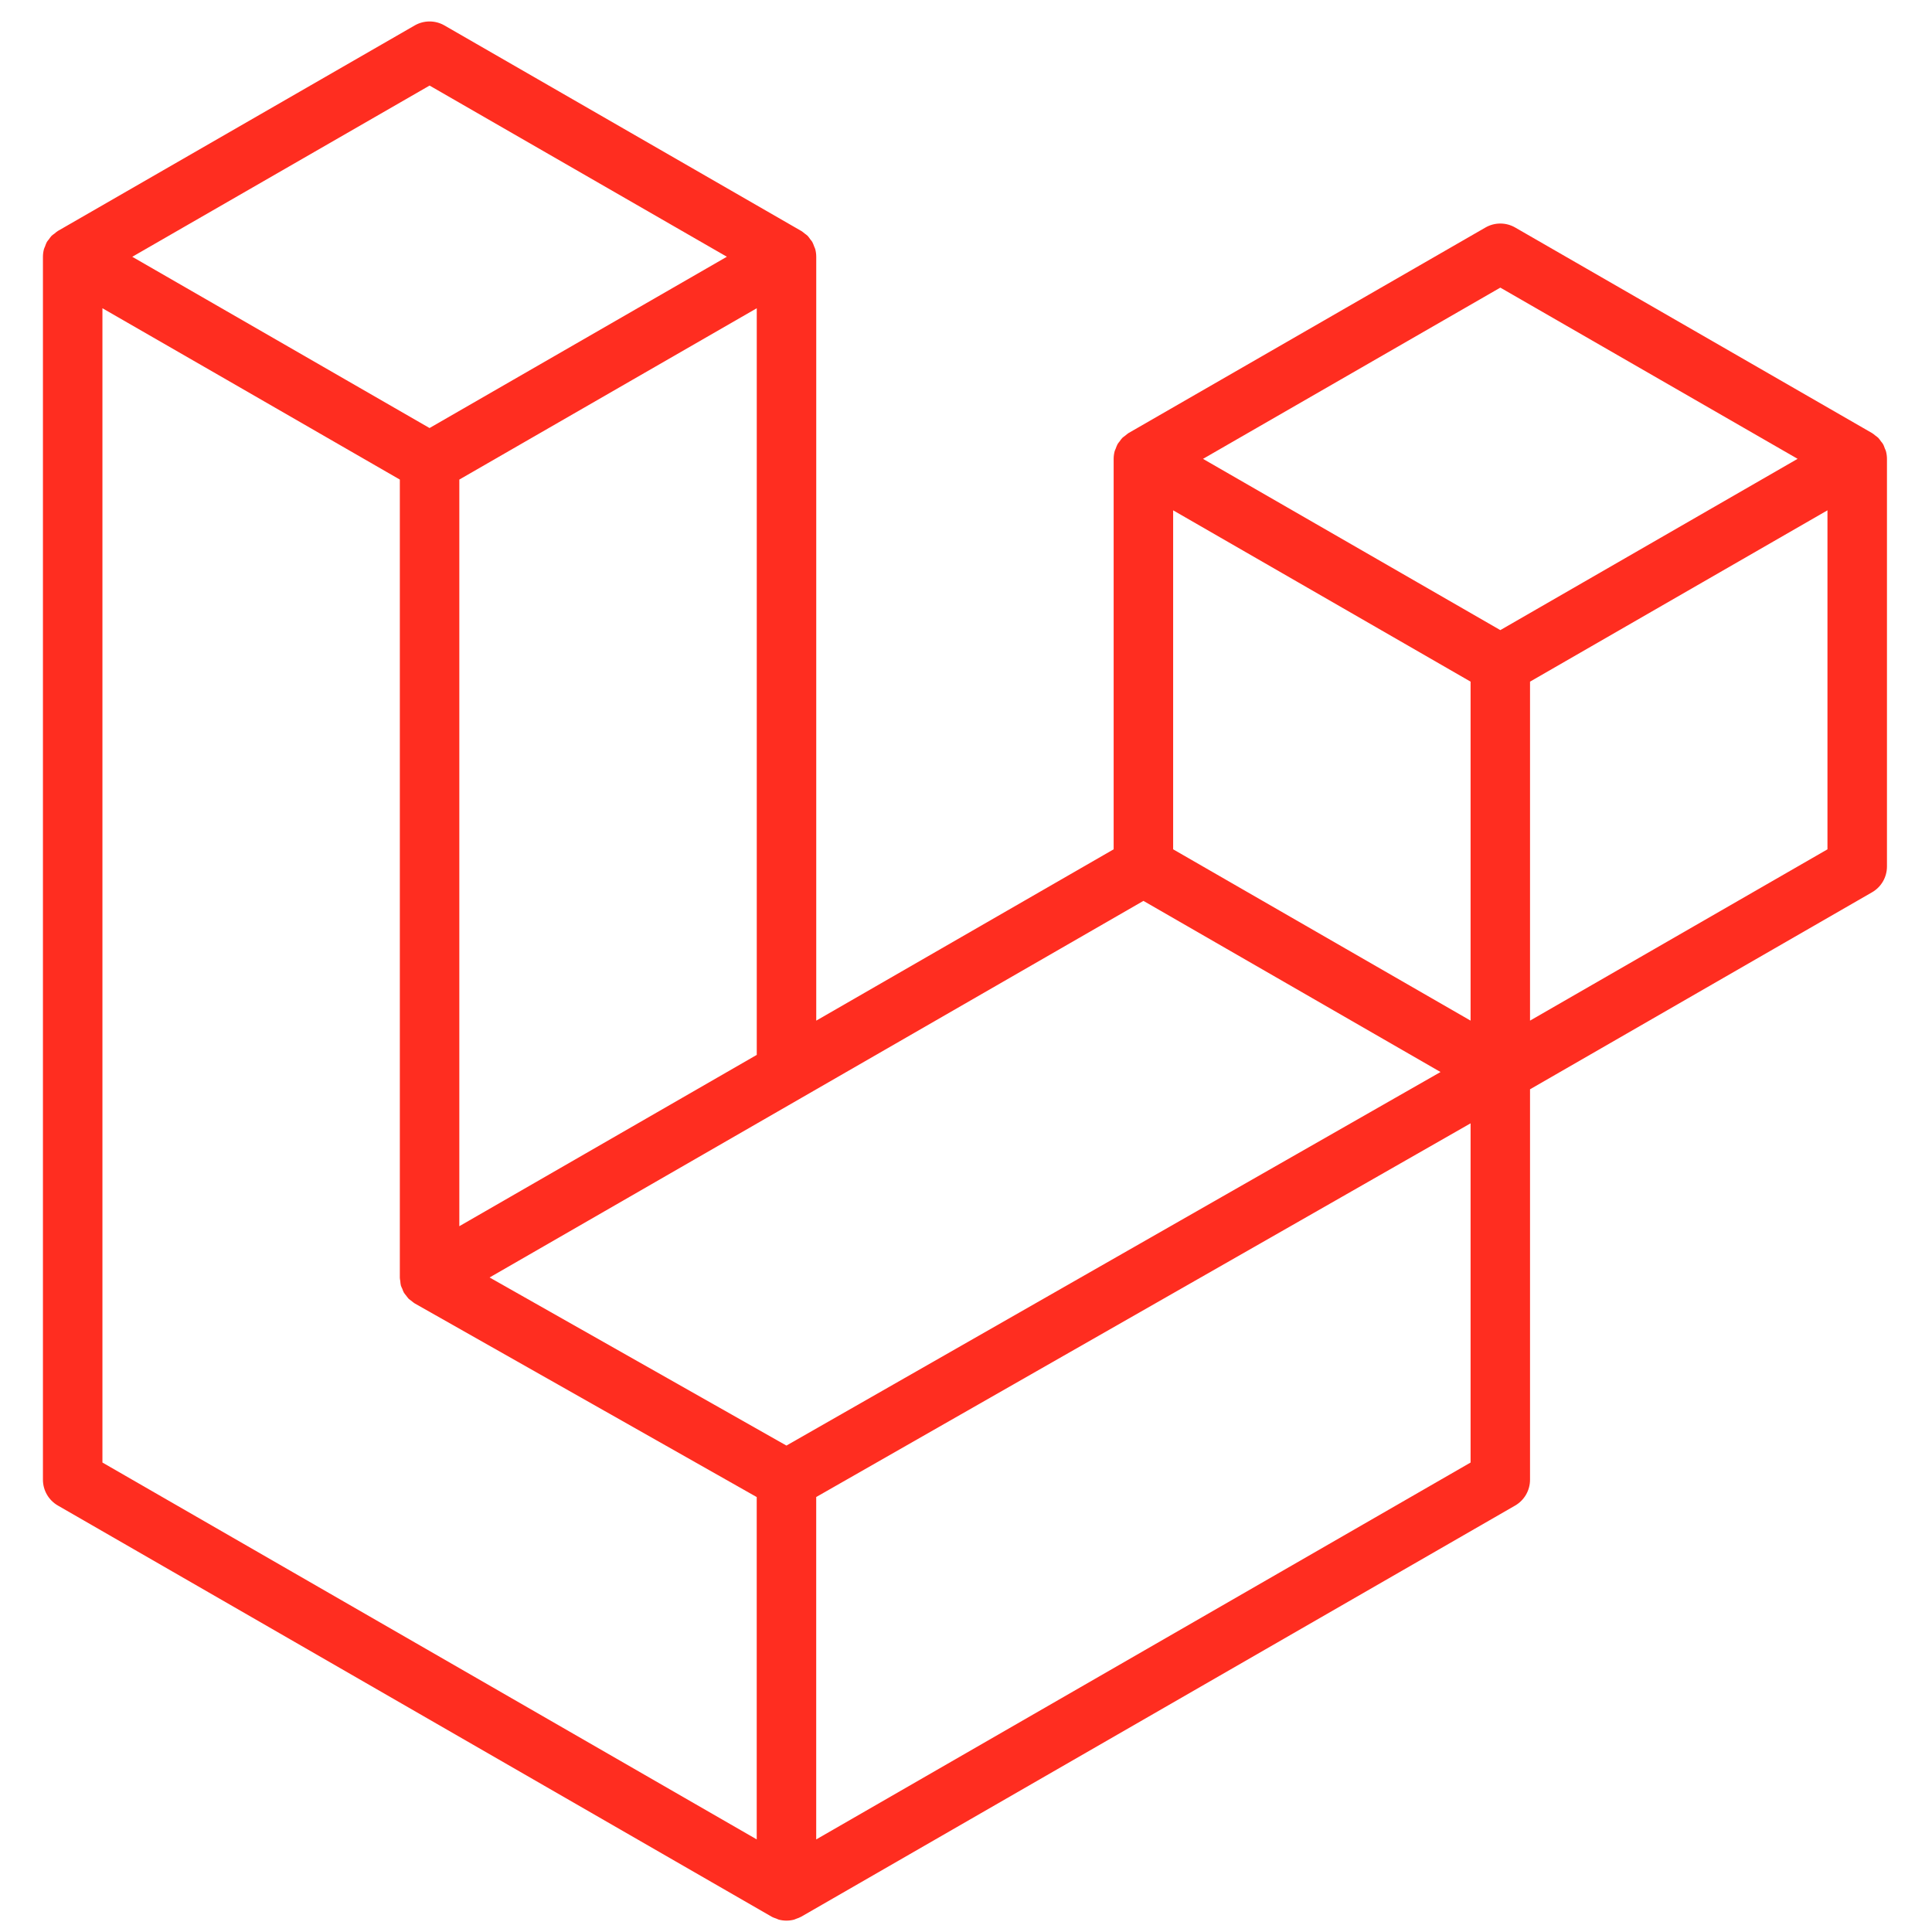
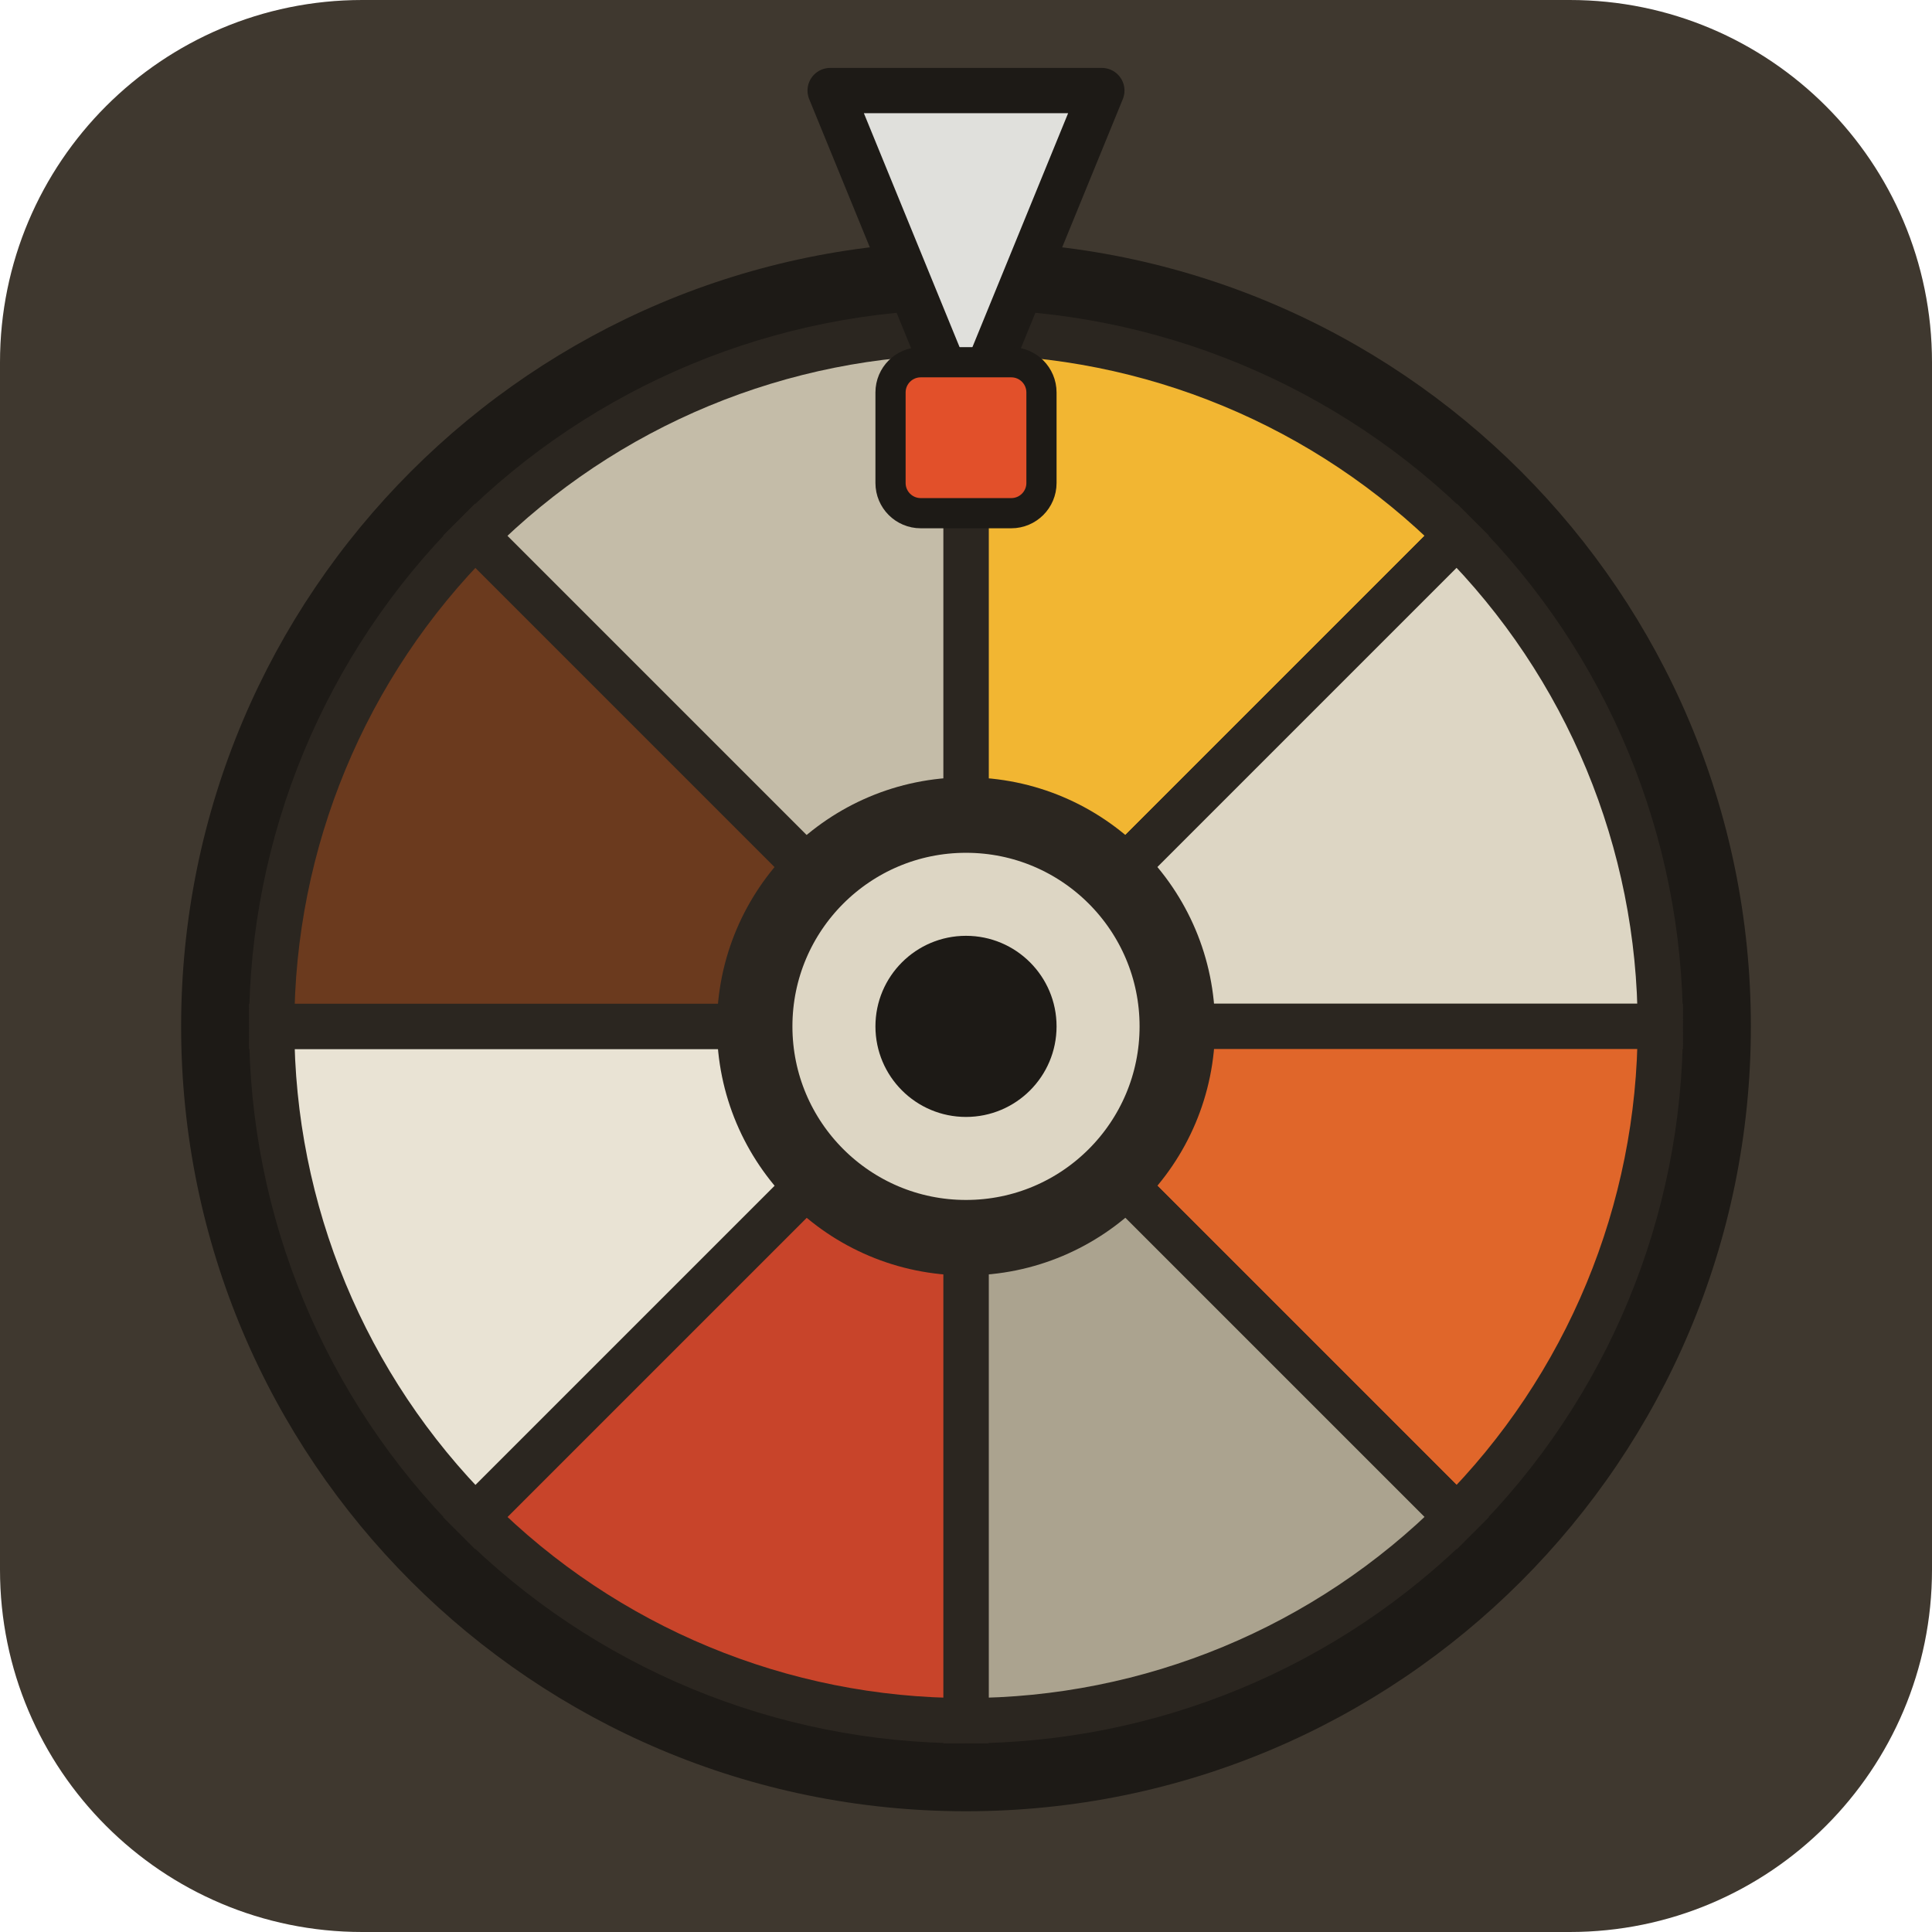
- <svg xmlns="http://www.w3.org/2000/svg" width="166" height="166" viewBox="0 0 166 166" fill="none">
-   <path fill-rule="evenodd" clip-rule="evenodd" d="M162.041 38.759C162.099 38.977 162.129 39.201 162.13 39.426V74.452C162.13 74.902 162.011 75.344 161.786 75.733C161.561 76.122 161.237 76.444 160.847 76.668L131.462 93.594V127.141C131.462 128.054 130.977 128.897 130.186 129.357L68.847 164.683C68.707 164.763 68.554 164.814 68.401 164.868C68.343 164.887 68.289 164.922 68.228 164.938C67.8 165.051 67.349 165.051 66.92 164.938C66.85 164.919 66.786 164.881 66.719 164.855C66.579 164.804 66.432 164.76 66.298 164.683L4.972 129.357C4.583 129.133 4.259 128.81 4.034 128.421C3.808 128.032 3.69 127.591 3.689 127.141L3.689 22.063C3.689 21.834 3.721 21.61 3.779 21.393C3.798 21.32 3.843 21.253 3.868 21.179C3.916 21.045 3.961 20.908 4.031 20.783C4.079 20.7 4.149 20.633 4.206 20.557C4.28 20.454 4.347 20.349 4.433 20.26C4.506 20.186 4.602 20.132 4.685 20.068C4.778 19.992 4.861 19.909 4.966 19.848L35.633 2.185C36.022 1.961 36.462 1.844 36.91 1.844C37.358 1.844 37.798 1.961 38.186 2.185L68.851 19.848H68.857C68.959 19.912 69.045 19.992 69.138 20.065C69.221 20.129 69.313 20.186 69.387 20.257C69.476 20.349 69.54 20.454 69.616 20.557C69.671 20.633 69.744 20.7 69.789 20.783C69.862 20.911 69.904 21.045 69.955 21.179C69.98 21.253 70.025 21.32 70.044 21.396C70.103 21.614 70.133 21.838 70.133 22.063V87.694L95.686 72.974V39.423C95.686 39.2 95.718 38.973 95.775 38.759C95.798 38.683 95.839 38.615 95.865 38.542C95.916 38.408 95.96 38.271 96.031 38.146C96.079 38.063 96.149 37.996 96.203 37.92C96.279 37.818 96.343 37.712 96.433 37.623C96.506 37.549 96.599 37.495 96.681 37.431C96.777 37.355 96.86 37.272 96.962 37.211L127.633 19.548C128.021 19.324 128.461 19.206 128.91 19.206C129.358 19.206 129.798 19.324 130.186 19.548L160.85 37.211C160.959 37.275 161.042 37.355 161.137 37.428C161.217 37.492 161.31 37.549 161.383 37.62C161.473 37.712 161.536 37.818 161.613 37.92C161.67 37.996 161.741 38.063 161.785 38.146C161.859 38.271 161.9 38.408 161.951 38.542C161.98 38.615 162.021 38.683 162.041 38.759ZM157.018 72.974V43.848L146.287 50.028L131.462 58.568V87.694L157.021 72.974H157.018ZM126.354 125.663V96.518L111.771 104.85L70.13 128.626V158.046L126.354 125.663ZM8.801 26.485V125.663L65.018 158.043V128.629L35.649 112L35.64 111.994L35.627 111.988C35.528 111.93 35.445 111.847 35.353 111.777C35.273 111.713 35.18 111.662 35.11 111.592L35.104 111.582C35.021 111.502 34.963 111.403 34.893 111.314C34.829 111.228 34.753 111.154 34.702 111.065L34.699 111.055C34.641 110.96 34.606 110.845 34.565 110.736C34.523 110.64 34.469 110.551 34.443 110.449C34.411 110.328 34.405 110.197 34.392 110.072C34.379 109.976 34.354 109.881 34.354 109.785V109.778V41.205L19.532 32.662L8.801 26.485ZM36.913 7.35L11.364 22.063L36.907 36.777L62.453 22.06L36.907 7.35H36.913ZM50.2 99.174L65.022 90.637V26.485L54.291 32.665L39.466 41.205V105.357L50.2 99.174ZM128.91 24.713L103.363 39.426L128.91 54.14L154.453 39.423L128.91 24.713ZM126.354 58.568L111.529 50.028L100.798 43.848V72.974L115.619 81.511L126.354 87.694V58.568ZM67.571 124.205L105.042 102.803L123.772 92.109L98.245 77.405L68.854 94.334L42.066 109.762L67.571 124.205Z" fill="#FF2D20" />
+ <svg xmlns="http://www.w3.org/2000/svg" viewBox="0 0 64 64">
+   <rect width="64" height="64" rx="12" fill="#3f382f" />
+   <circle cx="32" cy="34" r="26" fill="#1d1a16" />
+   <g transform="translate(32 34)" stroke="#2b2620" stroke-width="1.5">
+     <path d="M0 0 L0 -23 A23 23 0 0 1 16.26 -16.26 Z" fill="#f2b632" />
+     <path d="M0 0 L16.26 -16.26 A23 23 0 0 1 23 0 Z" fill="#ddd6c4" />
+     <path d="M0 0 L23 0 A23 23 0 0 1 16.26 16.26 Z" fill="#e0662a" />
+     <path d="M0 0 L16.26 16.26 A23 23 0 0 1 0 23 Z" fill="#aba38f" />
+     <path d="M0 0 L0 23 A23 23 0 0 1 -16.26 16.26 Z" fill="#c8442a" />
+     <path d="M0 0 L-16.26 16.26 A23 23 0 0 1 -23 0 Z" fill="#e9e3d4" />
+     <path d="M0 0 L-23 0 A23 23 0 0 1 -16.26 -16.26 Z" fill="#6b3a1e" />
+     <path d="M0 0 L-16.26 -16.26 A23 23 0 0 1 0 -23 Z" fill="#c4bca8" />
+     <circle r="7" fill="#ddd6c4" stroke-width="2.5" />
+     <circle r="3" fill="#1d1a16" stroke="none" />
+   </g>
+   <path d="M32 14 L27.5 3 L36.5 3 Z" fill="#e0e0dc" stroke="#1d1a16" stroke-width="1.5" stroke-linejoin="round" />
+   <rect x="29.5" y="12" width="5" height="5" rx="1" fill="#e2502a" stroke="#1d1a16" stroke-width="1" />
</svg>
